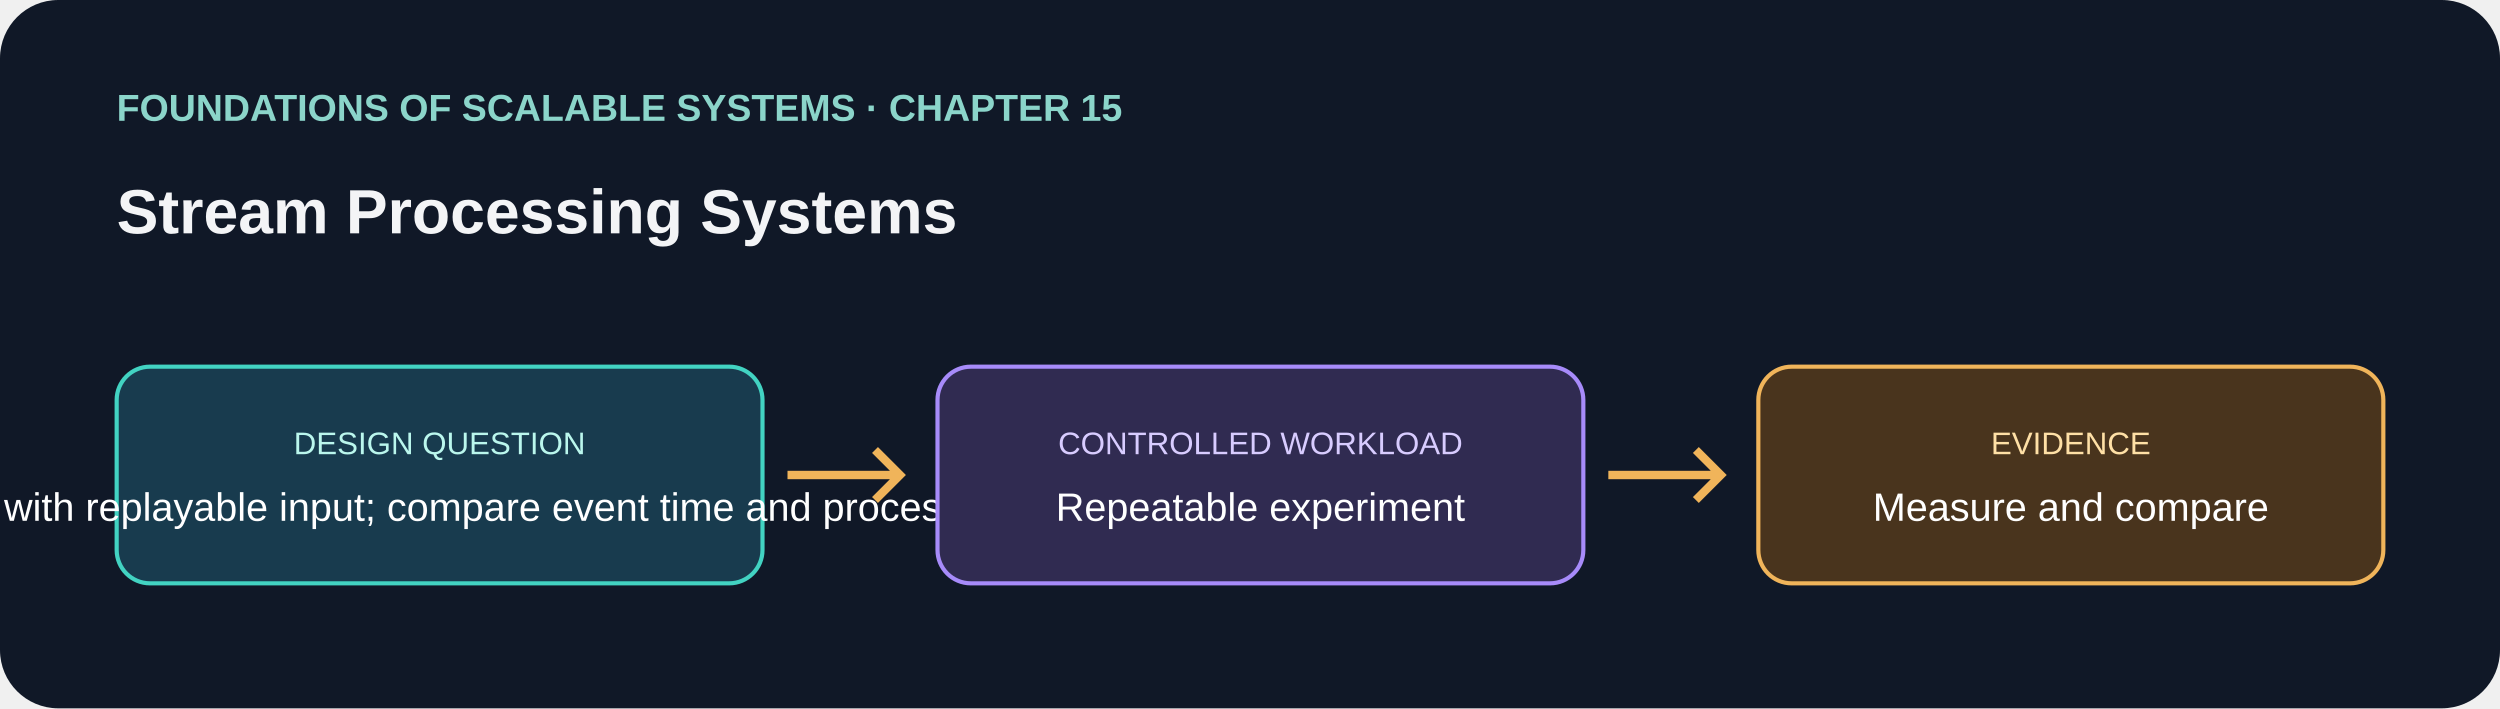
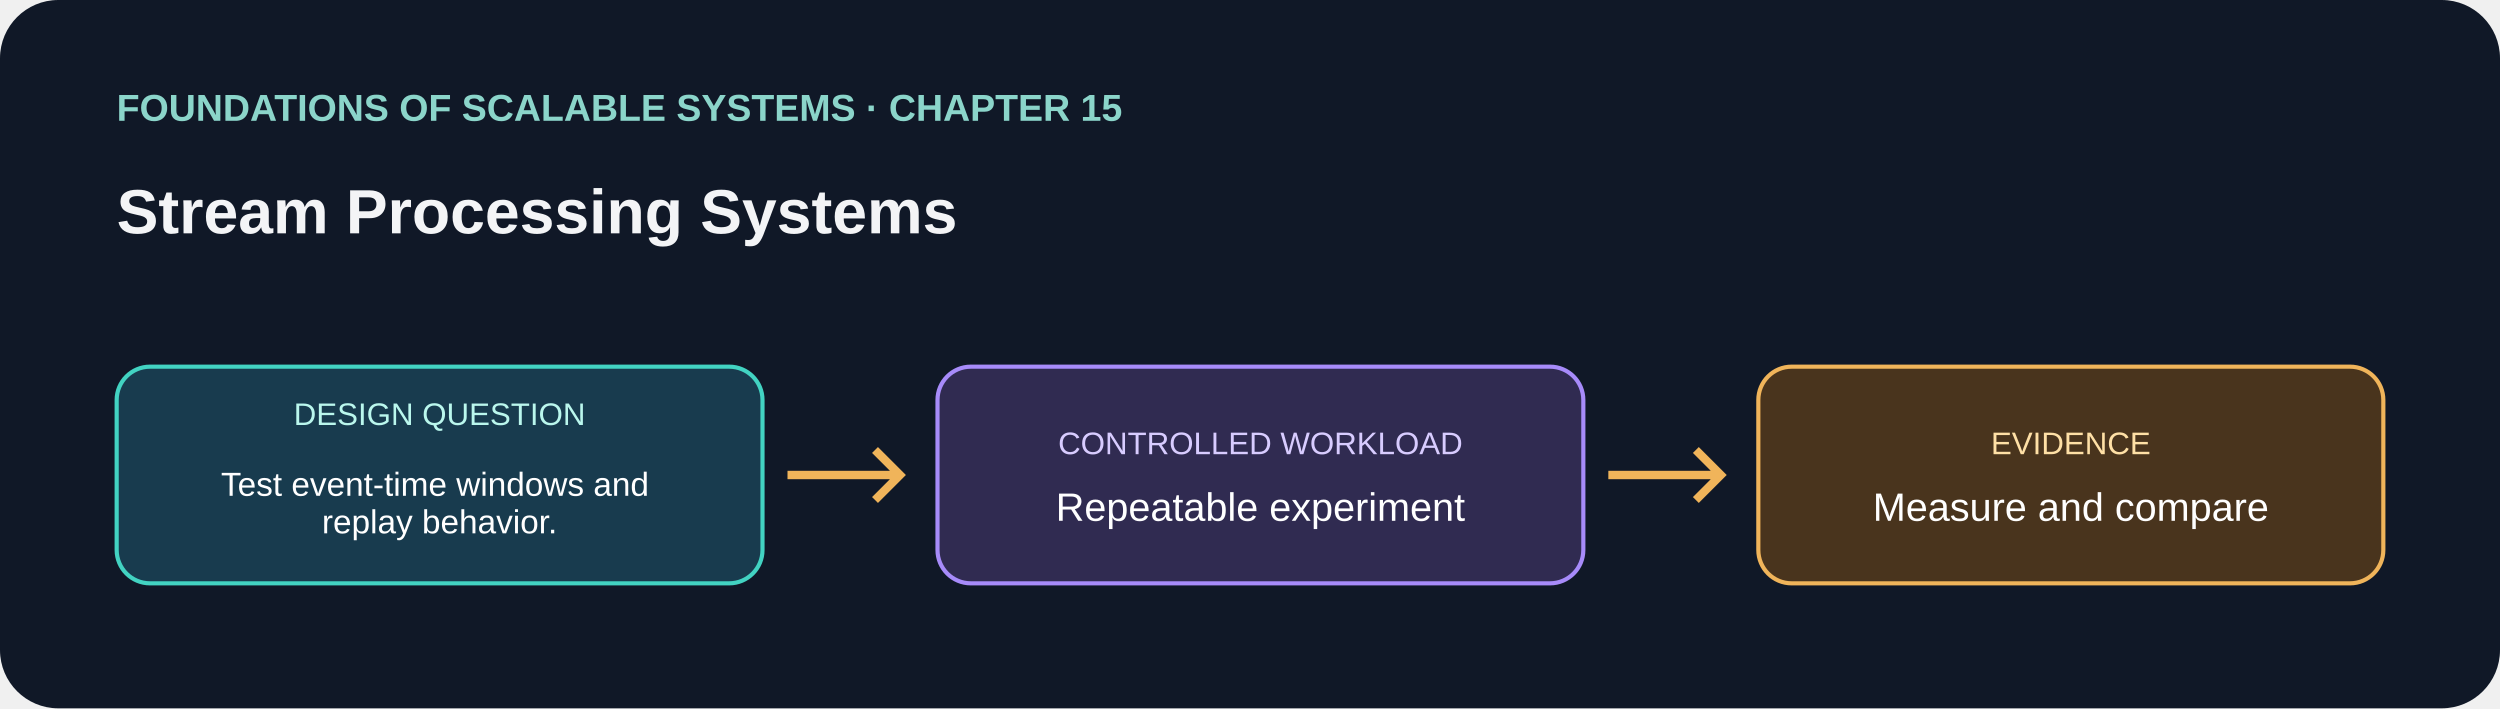
<svg xmlns="http://www.w3.org/2000/svg" width="1200" height="340" viewBox="0 0 1200 340" role="img" aria-labelledby="t d">
  <rect width="1200" height="340" rx="28" fill="#101827" />
  <text x="56" y="58" fill="#8bd5ca" font-family="Segoe UI,Arial,sans-serif" font-size="18" font-weight="700">FOUNDATIONS OF SCALABLE SYSTEMS · CHAPTER 15</text>
  <text x="56" y="112" fill="#f3f4f6" font-family="Segoe UI,Arial,sans-serif" font-size="30" font-weight="700">Stream Processing Systems</text>
  <g font-family="Segoe UI,Arial,sans-serif" text-anchor="middle">
    <rect x="56" y="176" width="310" height="104" rx="16" fill="#183b4e" stroke="#42d3c2" stroke-width="2" />
-     <text x="211" y="218" fill="#baf7ed" font-size="15">DESIGN QUESTION</text>
-     <text x="211" y="250" fill="#ffffff" font-size="19">Build one windowed aggregation or join with replayable input; compare event time and processing time and recover from a restart.</text>
+     <text x="211" y="204" fill="#baf7ed" font-size="15">DESIGN QUESTION</text>
+     <text x="211" y="238" fill="#ffffff" font-size="16">
+       <tspan x="211" dy="0">Test event-time windows and</tspan>
+       <tspan x="211" dy="18">replay behavior.</tspan>
+     </text>
    <path d="M378 228h54m-12-12 12 12-12 12" fill="none" stroke="#f0b45a" stroke-width="4" />
    <rect x="450" y="176" width="310" height="104" rx="16" fill="#302b51" stroke="#a78bfa" stroke-width="2" />
    <text x="605" y="218" fill="#d8ccff" font-size="15">CONTROLLED WORKLOAD</text>
    <text x="605" y="250" fill="#ffffff" font-size="19">Repeatable experiment</text>
    <path d="M772 228h54m-12-12 12 12-12 12" fill="none" stroke="#f0b45a" stroke-width="4" />
    <rect x="844" y="176" width="300" height="104" rx="16" fill="#49341d" stroke="#f0b45a" stroke-width="2" />
    <text x="994" y="218" fill="#ffe0a6" font-size="15">EVIDENCE</text>
    <text x="994" y="250" fill="#ffffff" font-size="19">Measure and compare</text>
  </g>
</svg>
